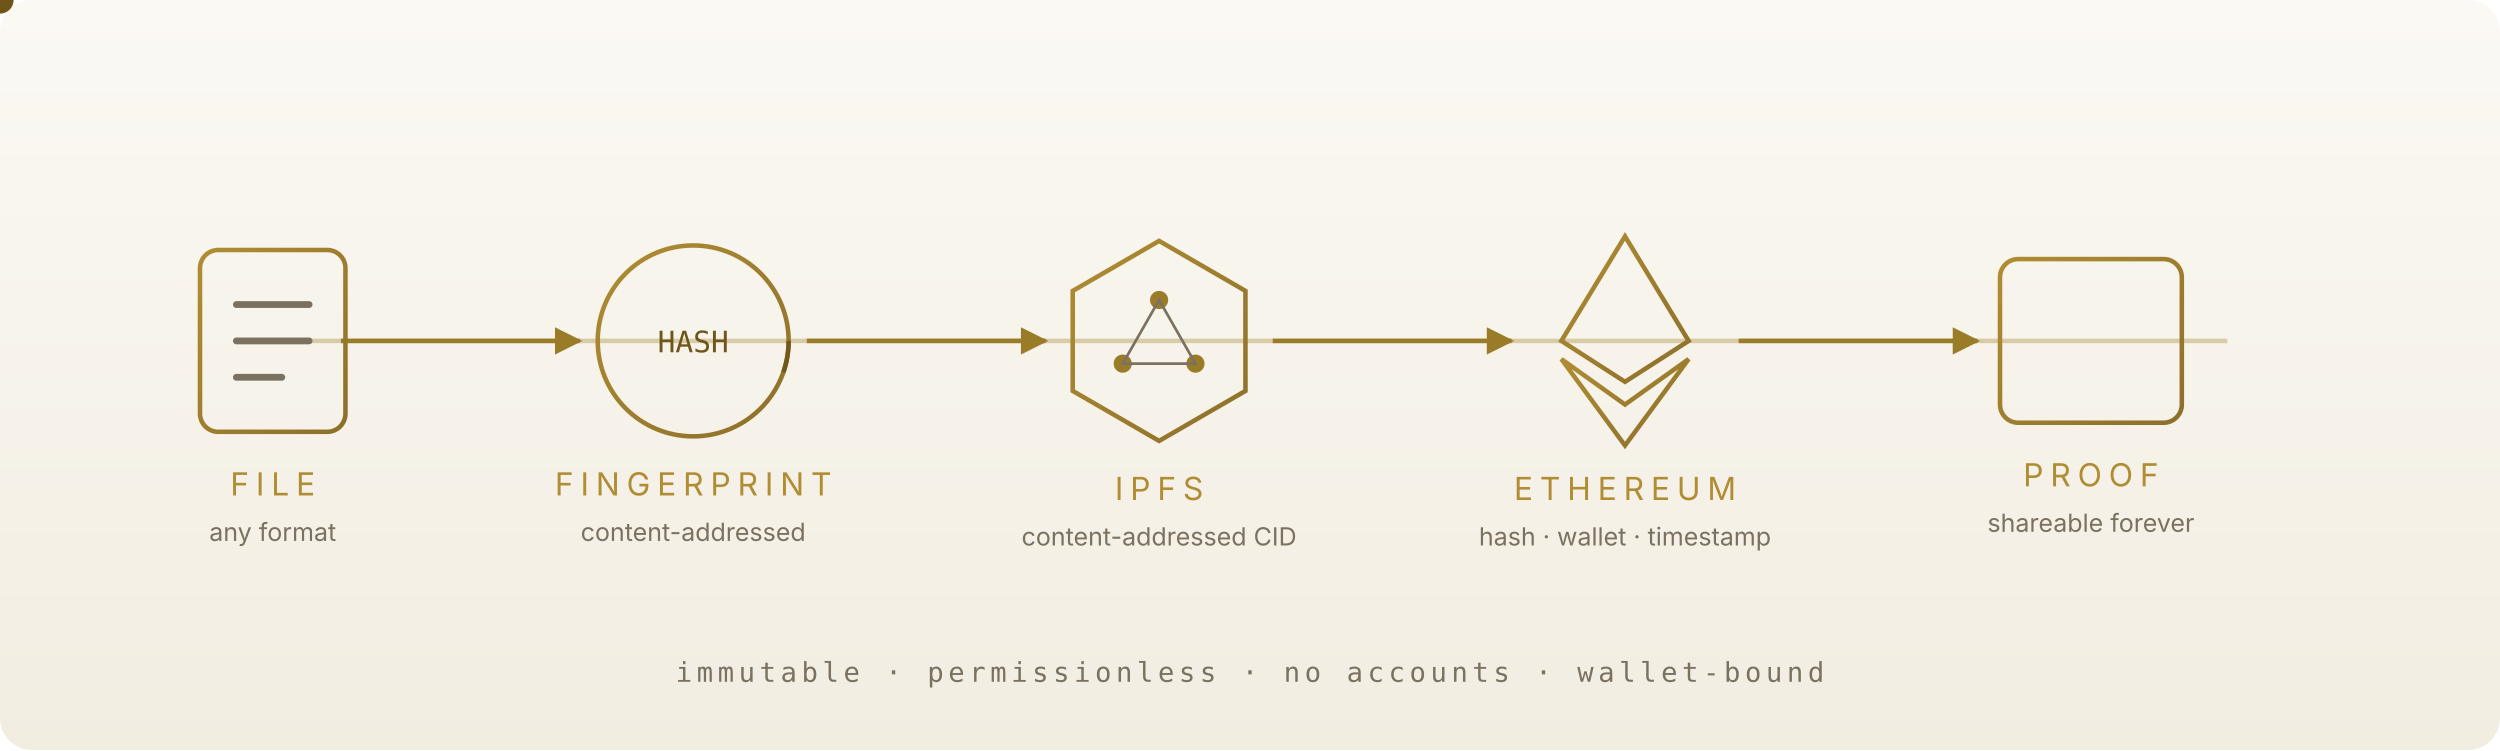
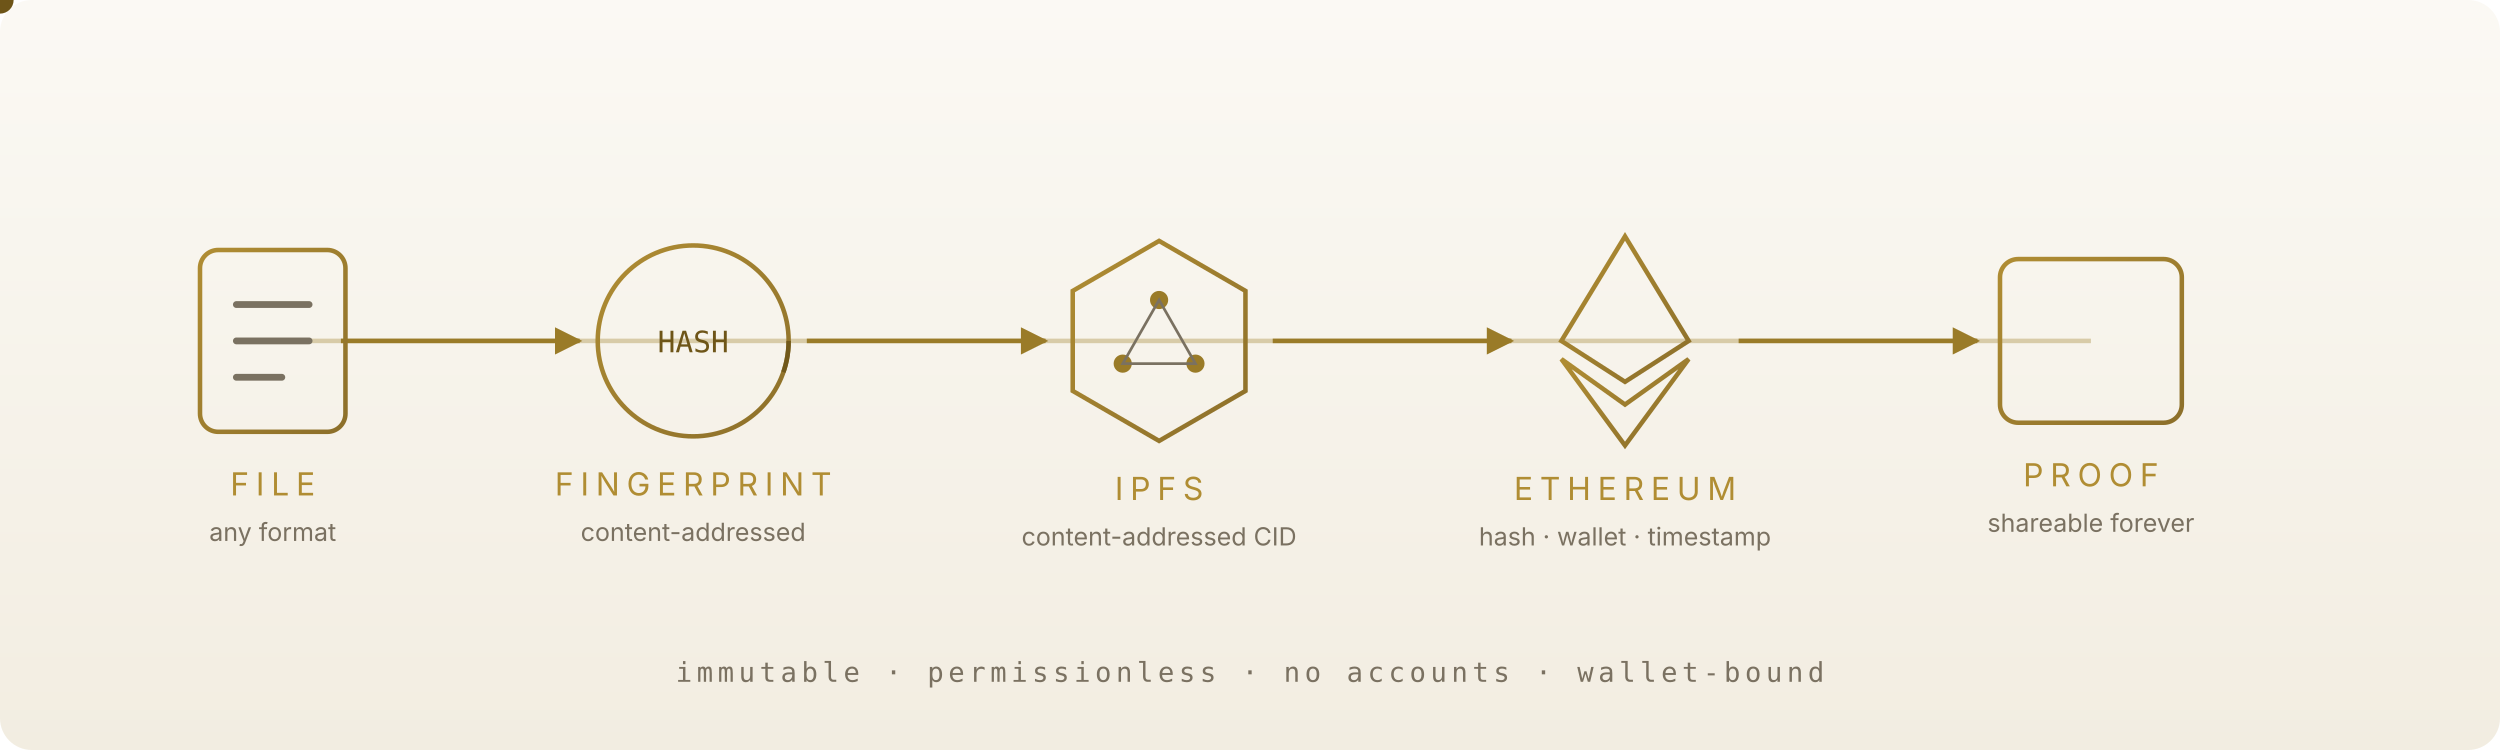
<svg xmlns="http://www.w3.org/2000/svg" viewBox="0 0 1100 330" width="1100" height="330" role="img" aria-label="VeritasChain pipeline: file, SHA-256 hash, IPFS pin, Ethereum anchor, certificate">
  <defs>
    <linearGradient id="fbg" x1="0" y1="0" x2="0" y2="1">
      <stop offset="0%" stop-color="#FBF9F4" />
      <stop offset="100%" stop-color="#F2EDE1" />
    </linearGradient>
    <linearGradient id="fgold" x1="0" y1="0" x2="1" y2="1">
      <stop offset="0%" stop-color="#B08D33" />
      <stop offset="100%" stop-color="#8C6F2A" />
    </linearGradient>
    <marker id="arrow" viewBox="0 0 10 10" refX="9" refY="5" markerWidth="6" markerHeight="6" orient="auto">
      <path d="M0 0 L10 5 L0 10 z" fill="#9A7B28" />
    </marker>
  </defs>
  <rect width="1100" height="330" rx="14" fill="url(#fbg)" />
-   <line x1="120" y1="150" x2="980" y2="150" stroke="#D8CBA8" stroke-width="2" />
+   <line x1="120" y1="150" x2="920" y2="150" stroke="#D8CBA8" stroke-width="2" />
  <g stroke="#9A7B28" stroke-width="2" marker-end="url(#arrow)" fill="none">
    <path d="M150 150 H 255" />
    <path d="M355 150 H 460" />
    <path d="M560 150 H 665" />
    <path d="M765 150 H 870" />
  </g>
  <circle r="6" fill="#6E5518">
-     <animate attributeName="opacity" values="0;1;1;1;0" dur="6s" repeatCount="indefinite" />
-     <animateMotion dur="6s" repeatCount="indefinite" path="M120,150 H 980" />
+     <animate attributeName="opacity" values="0;1;1;1;1;1;1;1;1;0" keyTimes="0;0.04;0.20;0.30;0.46;0.56;0.72;0.82;0.94;1" dur="6s" repeatCount="indefinite" />
+     <animateMotion dur="6s" repeatCount="indefinite" keyPoints="0;0;0.25;0.25;0.5;0.5;0.75;0.75;1;1" keyTimes="0;0.06;0.22;0.32;0.48;0.58;0.74;0.84;0.94;1" calcMode="linear" path="M120,150 H 920" />
  </circle>
  <g font-family="Inter, Helvetica, Arial, sans-serif" text-anchor="middle">
    <g transform="translate(120,150)">
      <rect x="-32" y="-40" width="64" height="80" rx="8" fill="none" stroke="url(#fgold)" stroke-width="2" />
      <g stroke="#7A7161" stroke-width="3" stroke-linecap="round">
        <path d="M-16 -16 H 16" />
        <path d="M-16 0 H 16" />
        <path d="M-16 16 H 4" />
      </g>
      <text y="68" font-size="14" fill="#B08D33" letter-spacing="3">FILE</text>
      <text y="88" font-size="11" fill="#7A7161">any format</text>
    </g>
    <g transform="translate(305,150)">
      <circle r="42" fill="none" stroke="url(#fgold)" stroke-width="2" />
      <circle r="42" fill="none" stroke="#6E5518" stroke-width="2" stroke-dasharray="14 250" opacity="0.9">
        <animateTransform attributeName="transform" type="rotate" from="0" to="360" dur="2.6s" repeatCount="indefinite" />
      </circle>
      <text y="5" font-family="'JetBrains Mono',Consolas,monospace" font-size="13" fill="#6E5518">HASH</text>
      <text y="68" font-size="14" fill="#B08D33" letter-spacing="3">FINGERPRINT</text>
      <text y="88" font-size="11" fill="#7A7161">content-addressed</text>
    </g>
    <g transform="translate(510,150)">
      <polygon points="0,-44 38,-22 38,22 0,44 -38,22 -38,-22" fill="none" stroke="url(#fgold)" stroke-width="2" />
      <g fill="#9A7B28">
        <circle cx="0" cy="-18" r="4">
          <animate attributeName="opacity" values="0.3;1;0.3" dur="2s" begin="0s" repeatCount="indefinite" />
        </circle>
        <circle cx="-16" cy="10" r="4">
          <animate attributeName="opacity" values="0.3;1;0.3" dur="2s" begin="0.4s" repeatCount="indefinite" />
        </circle>
        <circle cx="16" cy="10" r="4">
          <animate attributeName="opacity" values="0.3;1;0.3" dur="2s" begin="0.8s" repeatCount="indefinite" />
        </circle>
      </g>
      <g stroke="#7A7161" stroke-width="1.2">
        <path d="M0 -18 L-16 10 L16 10 Z" fill="none" />
      </g>
      <text y="70" font-size="14" fill="#B08D33" letter-spacing="3">IPFS</text>
      <text y="90" font-size="11" fill="#7A7161">content-addressed CID</text>
    </g>
    <g transform="translate(715,150)">
      <polygon points="0,-46 28,0 0,18 -28,0" fill="none" stroke="url(#fgold)" stroke-width="2" />
      <polygon points="0,28 28,8 0,46 -28,8" fill="none" stroke="url(#fgold)" stroke-width="2" />
      <polygon points="0,-46 28,0 0,18 -28,0" fill="#9A7B28" opacity="0">
        <animate attributeName="opacity" values="0;0.4;0" dur="3s" repeatCount="indefinite" />
      </polygon>
      <text y="70" font-size="14" fill="#B08D33" letter-spacing="3">ETHEREUM</text>
      <text y="90" font-size="11" fill="#7A7161">hash · wallet · timestamp</text>
    </g>
    <g transform="translate(920,150)">
      <rect x="-40" y="-36" width="80" height="72" rx="8" fill="none" stroke="url(#fgold)" stroke-width="2" />
      <path d="M-18 0 l12 12 l24 -26" fill="none" stroke="#6E5518" stroke-width="4" stroke-linecap="round" stroke-dasharray="60" stroke-dashoffset="60">
-         <animate attributeName="stroke-dashoffset" values="60;60;0;0" keyTimes="0;0.55;0.8;1" dur="6s" repeatCount="indefinite" />
+         <animate attributeName="stroke-dashoffset" values="60;60;0;0" keyTimes="0;0.84;0.94;1" dur="6s" repeatCount="indefinite" />
      </path>
      <text y="64" font-size="14" fill="#B08D33" letter-spacing="3">PROOF</text>
      <text y="84" font-size="11" fill="#7A7161">shareable forever</text>
    </g>
  </g>
  <text x="550" y="300" text-anchor="middle" font-family="'JetBrains Mono',Consolas,monospace" font-size="12" letter-spacing="2" fill="#7A7161">
    immutable · permissionless · no accounts · wallet-bound
  </text>
</svg>
